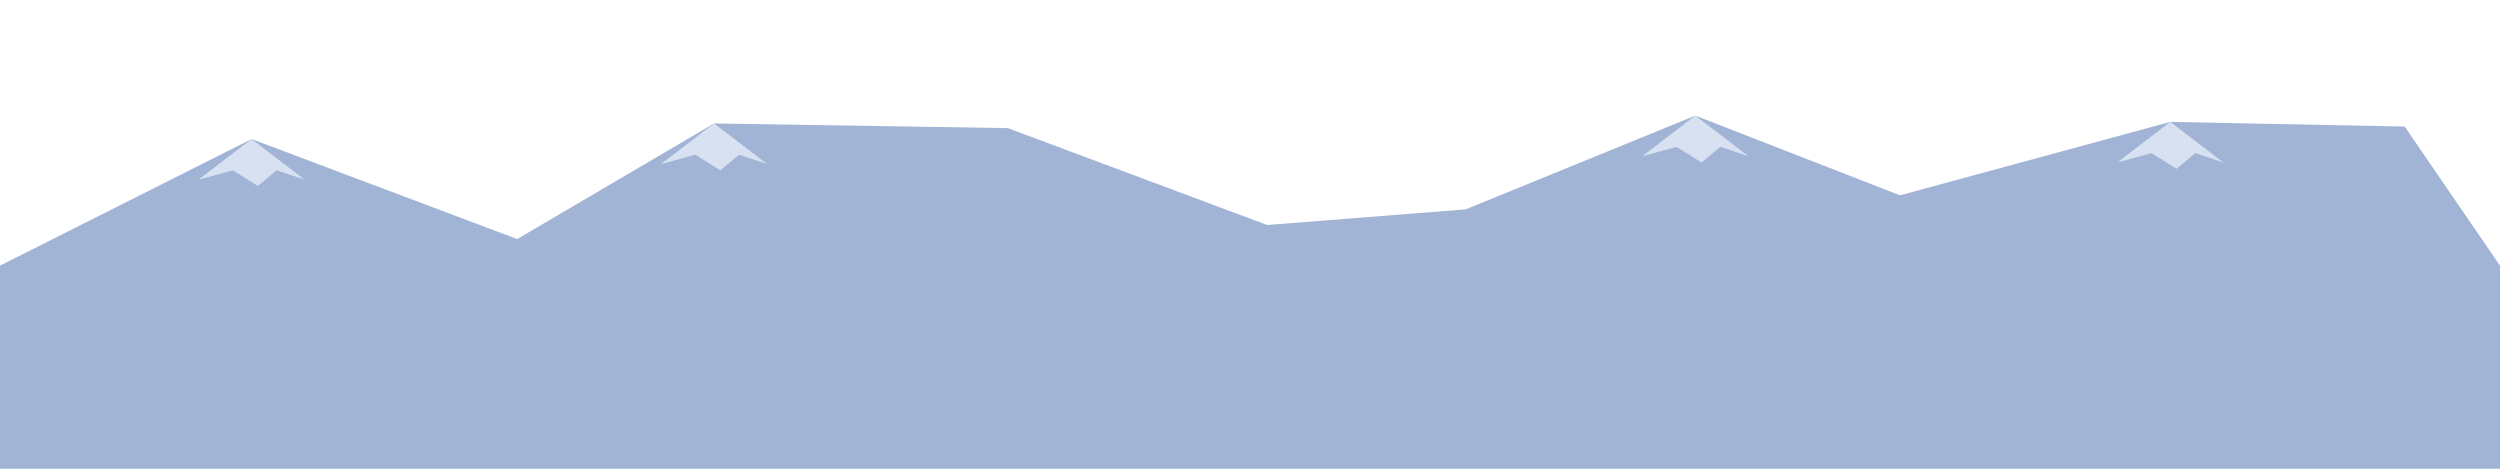
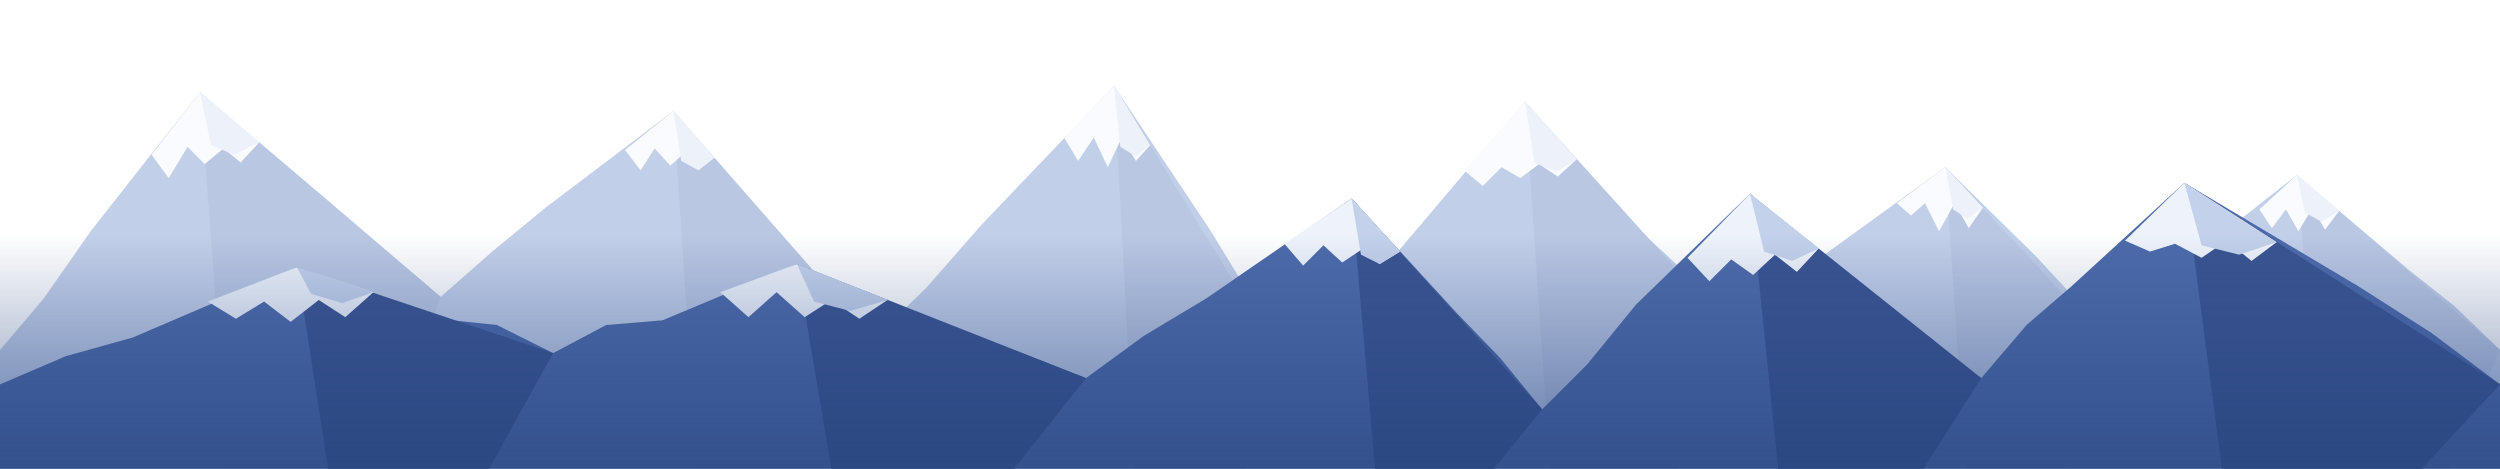
<svg xmlns="http://www.w3.org/2000/svg" viewBox="0 0 1600 300" width="1600" height="300" preserveAspectRatio="none">
-   <path d="M0,300 L0,170 L161,89 L331,153 L457,79 L645,82 L811,144 L938,134 L1085,74 L1216,125 L1389,78 L1539,81 L1600,170 L1600,300 Z" fill="#5677B5" fill-opacity=".55" />
-   <path d="M127,115 L161,89 L195,115 L177,109 L165,119 L149,109 Z" fill="#E9F0FB" opacity=".75" />
-   <path d="M423,105 L457,79 L491,105 L473,99 L461,109 L445,99 Z" fill="#E9F0FB" opacity=".75" />
-   <path d="M1051,100 L1085,74 L1119,100 L1101,94 L1089,104 L1073,94 Z" fill="#E9F0FB" opacity=".75" />
-   <path d="M1355,104 L1389,78 L1423,104 L1405,98 L1393,108 L1377,98 Z" fill="#E9F0FB" opacity=".75" />
+   <g opacity="0.50">
+     <path d="M0,300 L0,224 L28,191 L58,148 L128,59 L213,131 L248,161 L282,190 L315,161 L349,133 L431,71 L501,153 L531,185 L559,217 L593,184 L628,144 L713,55 L775,148 L800,189 L825,238 L858,199 L893,163 L976,65 L1048,146 L1077,173 L1106,209 L1137,180 L1169,162 L1245,107 L1303,164 L1328,191 L1351,221 L1377,189 L1405,163 L1470,112 L1542,173 L1571,196 L1600,224 L1600,300 Z" fill="#86A0D4" />
+     <path d="M128,59 L282,190 L244,300 L146,300 Z" fill="#7590C7" />
+     <path d="M128,59 L166,91 L154,104 L143,95 L131,105 L120,94 L108,114 L97,99 Z" fill="#F4F7FD" />
+     <path d="M128,59 L166,91 L150,99 L135,93 Z" fill="#DCE5F6" />
+     <path d="M431,71 L559,217 L527,300 L446,300 Z" fill="#7590C7" />
+     <path d="M431,71 L457,101 L448,108 L438,98 L429,106 L419,95 L410,109 L400,96 Z" fill="#F4F7FD" />
+     <path d="M431,71 L457,101 L447,109 L436,103 Z" fill="#DCE5F6" />
+     <path d="M713,55 L825,238 L797,300 L726,300 Z" fill="#7590C7" />
+     <path d="M713,55 L736,93 L727,103 L718,88 L709,107 L700,88 L690,103 L681,88 Z" fill="#F4F7FD" />
+     <path d="M713,55 L736,93 L727,100 L717,94 Z" fill="#DCE5F6" />
+     <path d="M976,65 L1106,209 L1074,300 L992,300 Z" fill="#7590C7" />
+     <path d="M976,65 L1009,102 L997,113 L985,105 L973,114 L961,107 L949,119 L937,109 Z" fill="#F4F7FD" />
+     <path d="M976,65 L1009,102 L996,110 L982,104 Z" fill="#DCE5F6" />
+     <path d="M1245,107 L1351,221 L1324,300 L1258,300 Z" fill="#7590C7" />
+     <path d="M1245,107 L1269,133 L1260,146 L1251,130 L1241,148 L1232,130 L1223,138 L1214,130 Z" fill="#F4F7FD" />
+     <path d="M1245,107 L1269,133 L1259,140 L1250,134 Z" fill="#DCE5F6" />
+     <path d="M1470,112 L1600,224 L1568,300 L1486,300 Z" fill="#7590C7" />
+     <path d="M1470,112 L1497,135 L1488,147 L1480,133 L1471,148 L1463,134 L1454,146 L1446,134 Z" fill="#F4F7FD" />
+     <path d="M1470,112 L1497,135 L1486,142 L1475,136 Z" fill="#DCE5F6" />
+   </g>
+   <g opacity="1.00">
+     <path d="M0,300 L0,246 L42,228 L85,216 L190,171 L280,204 L318,208 L354,226 L388,208 L424,205 L510,169 L612,211 L654,226 L695,242 L732,215 L772,191 L865,127 L932,200 L960,229 L987,262 L1016,233 L1047,195 L1120,124 L1201,191 L1235,220 L1268,242 L1297,208 L1326,183 L1398,117 L1509,183 L1556,213 L1600,246 L1600,300 Z" fill="#4D6AAA" />
+     <path d="M190,171 L354,226 L313,300 L210,300 Z" fill="#3A5491" />
+     <path d="M190,171 L239,187 L221,203 L204,192 L186,206 L169,193 L151,204 L133,193 Z" fill="#EEF3FB" />
+     <path d="M190,171 L239,187 L219,194 L199,188 Z" fill="#C3D1EB" />
+     <path d="M510,169 L695,242 L649,300 L532,300 Z" fill="#3A5491" />
+     <path d="M510,169 L568,192 L550,204 L532,192 L515,203 L497,187 L479,203 L461,187 Z" fill="#EEF3FB" />
+     <path d="M510,169 L568,192 L544,199 L521,193 Z" fill="#C3D1EB" />
+     <path d="M865,127 L987,262 L956,300 L880,300 Z" fill="#3A5491" />
+     <path d="M865,127 L896,161 L883,169 L871,160 L859,168 L847,157 L834,170 L822,156 Z" fill="#EEF3FB" />
+     <path d="M865,127 L896,161 L883,169 L871,163 Z" fill="#C3D1EB" />
+     <path d="M1120,124 L1268,242 L1231,300 L1138,300 Z" fill="#3A5491" />
+     <path d="M1120,124 L1164,159 L1150,174 L1136,163 L1122,176 L1108,166 L1094,180 L1080,165 Z" fill="#EEF3FB" />
+     <path d="M1120,124 L1164,159 L1147,167 L1129,161 Z" fill="#C3D1EB" />
+     <path d="M1398,117 L1600,246 L1550,300 L1422,300 Z" fill="#3A5491" />
+     <path d="M1398,117 L1457,155 L1441,167 L1425,154 L1409,165 L1392,156 L1376,161 L1360,154 Z" fill="#EEF3FB" />
+     <path d="M1398,117 L1457,155 L1433,163 L1409,157 Z" fill="#C3D1EB" />
+   </g>
+   <defs>
+     <linearGradient id="b" x1="0" y1="0" x2="0" y2="1">
+       <stop offset="0.5" stop-color="#22407A" stop-opacity="0" />
+       <stop offset="1" stop-color="#22407A" stop-opacity=".6" />
+     </linearGradient>
+   </defs>
+   <rect x="0" y="0" width="1600" height="300" fill="url(#b)" />
</svg>
